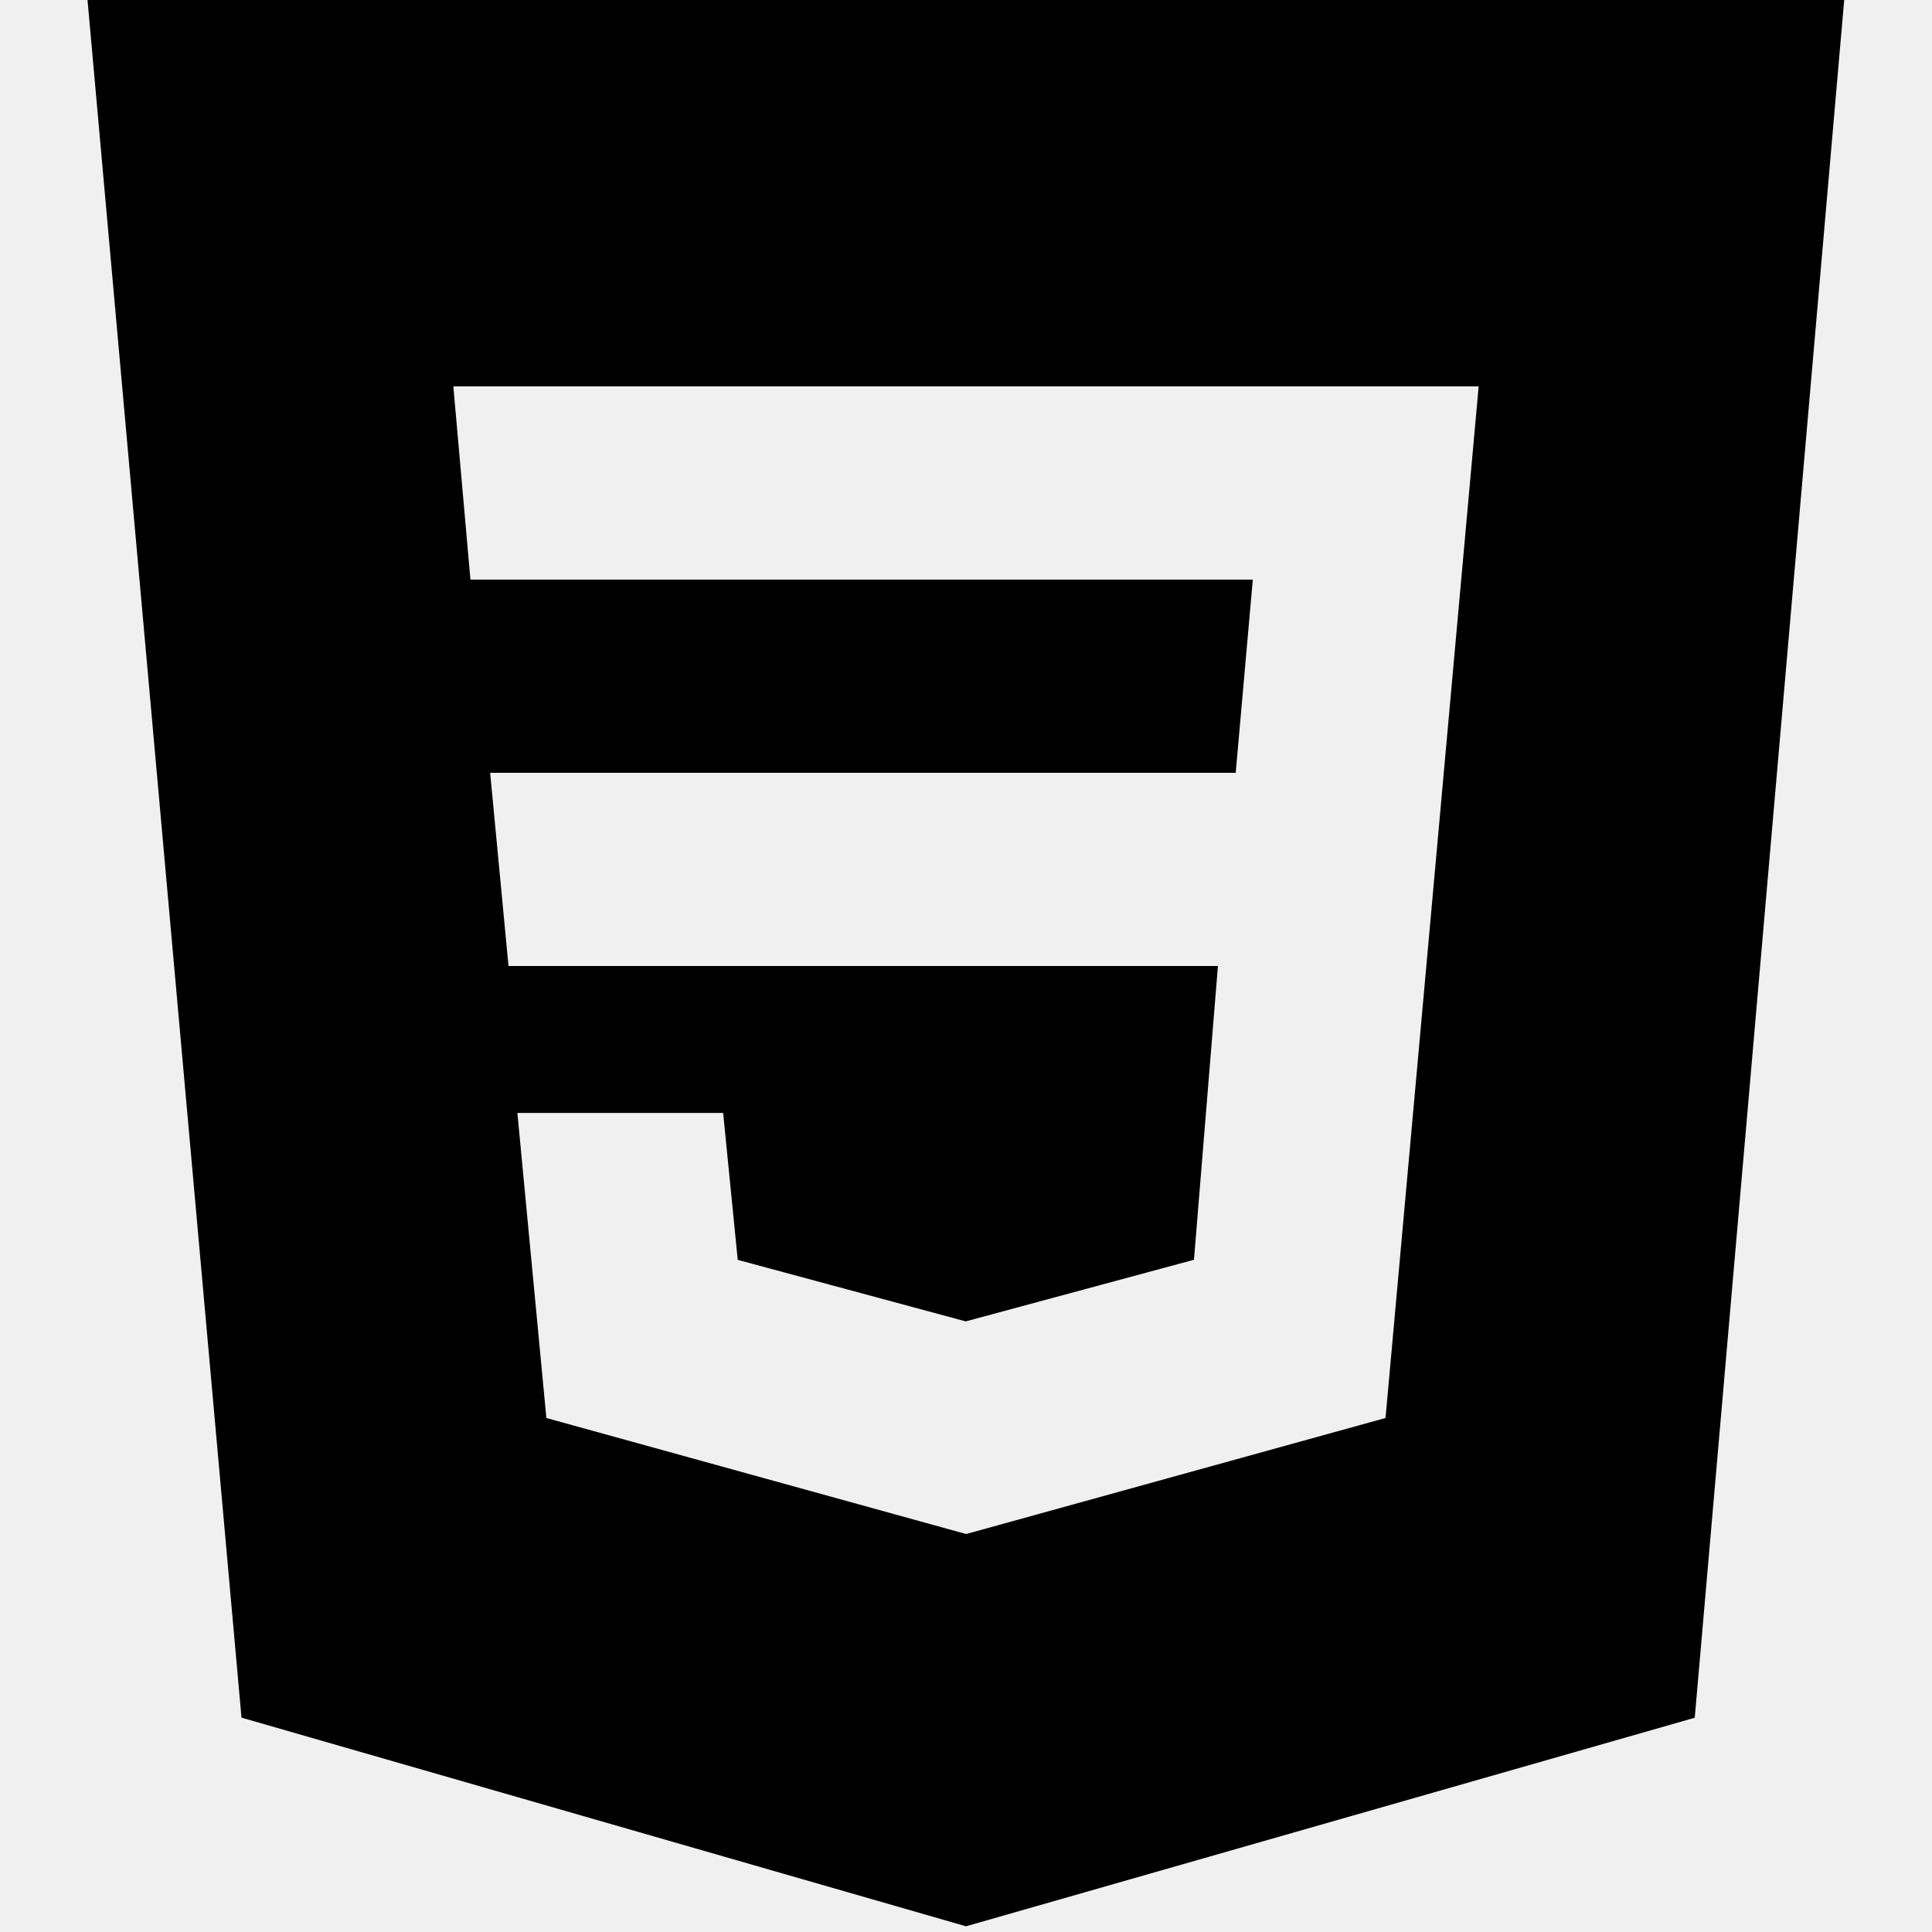
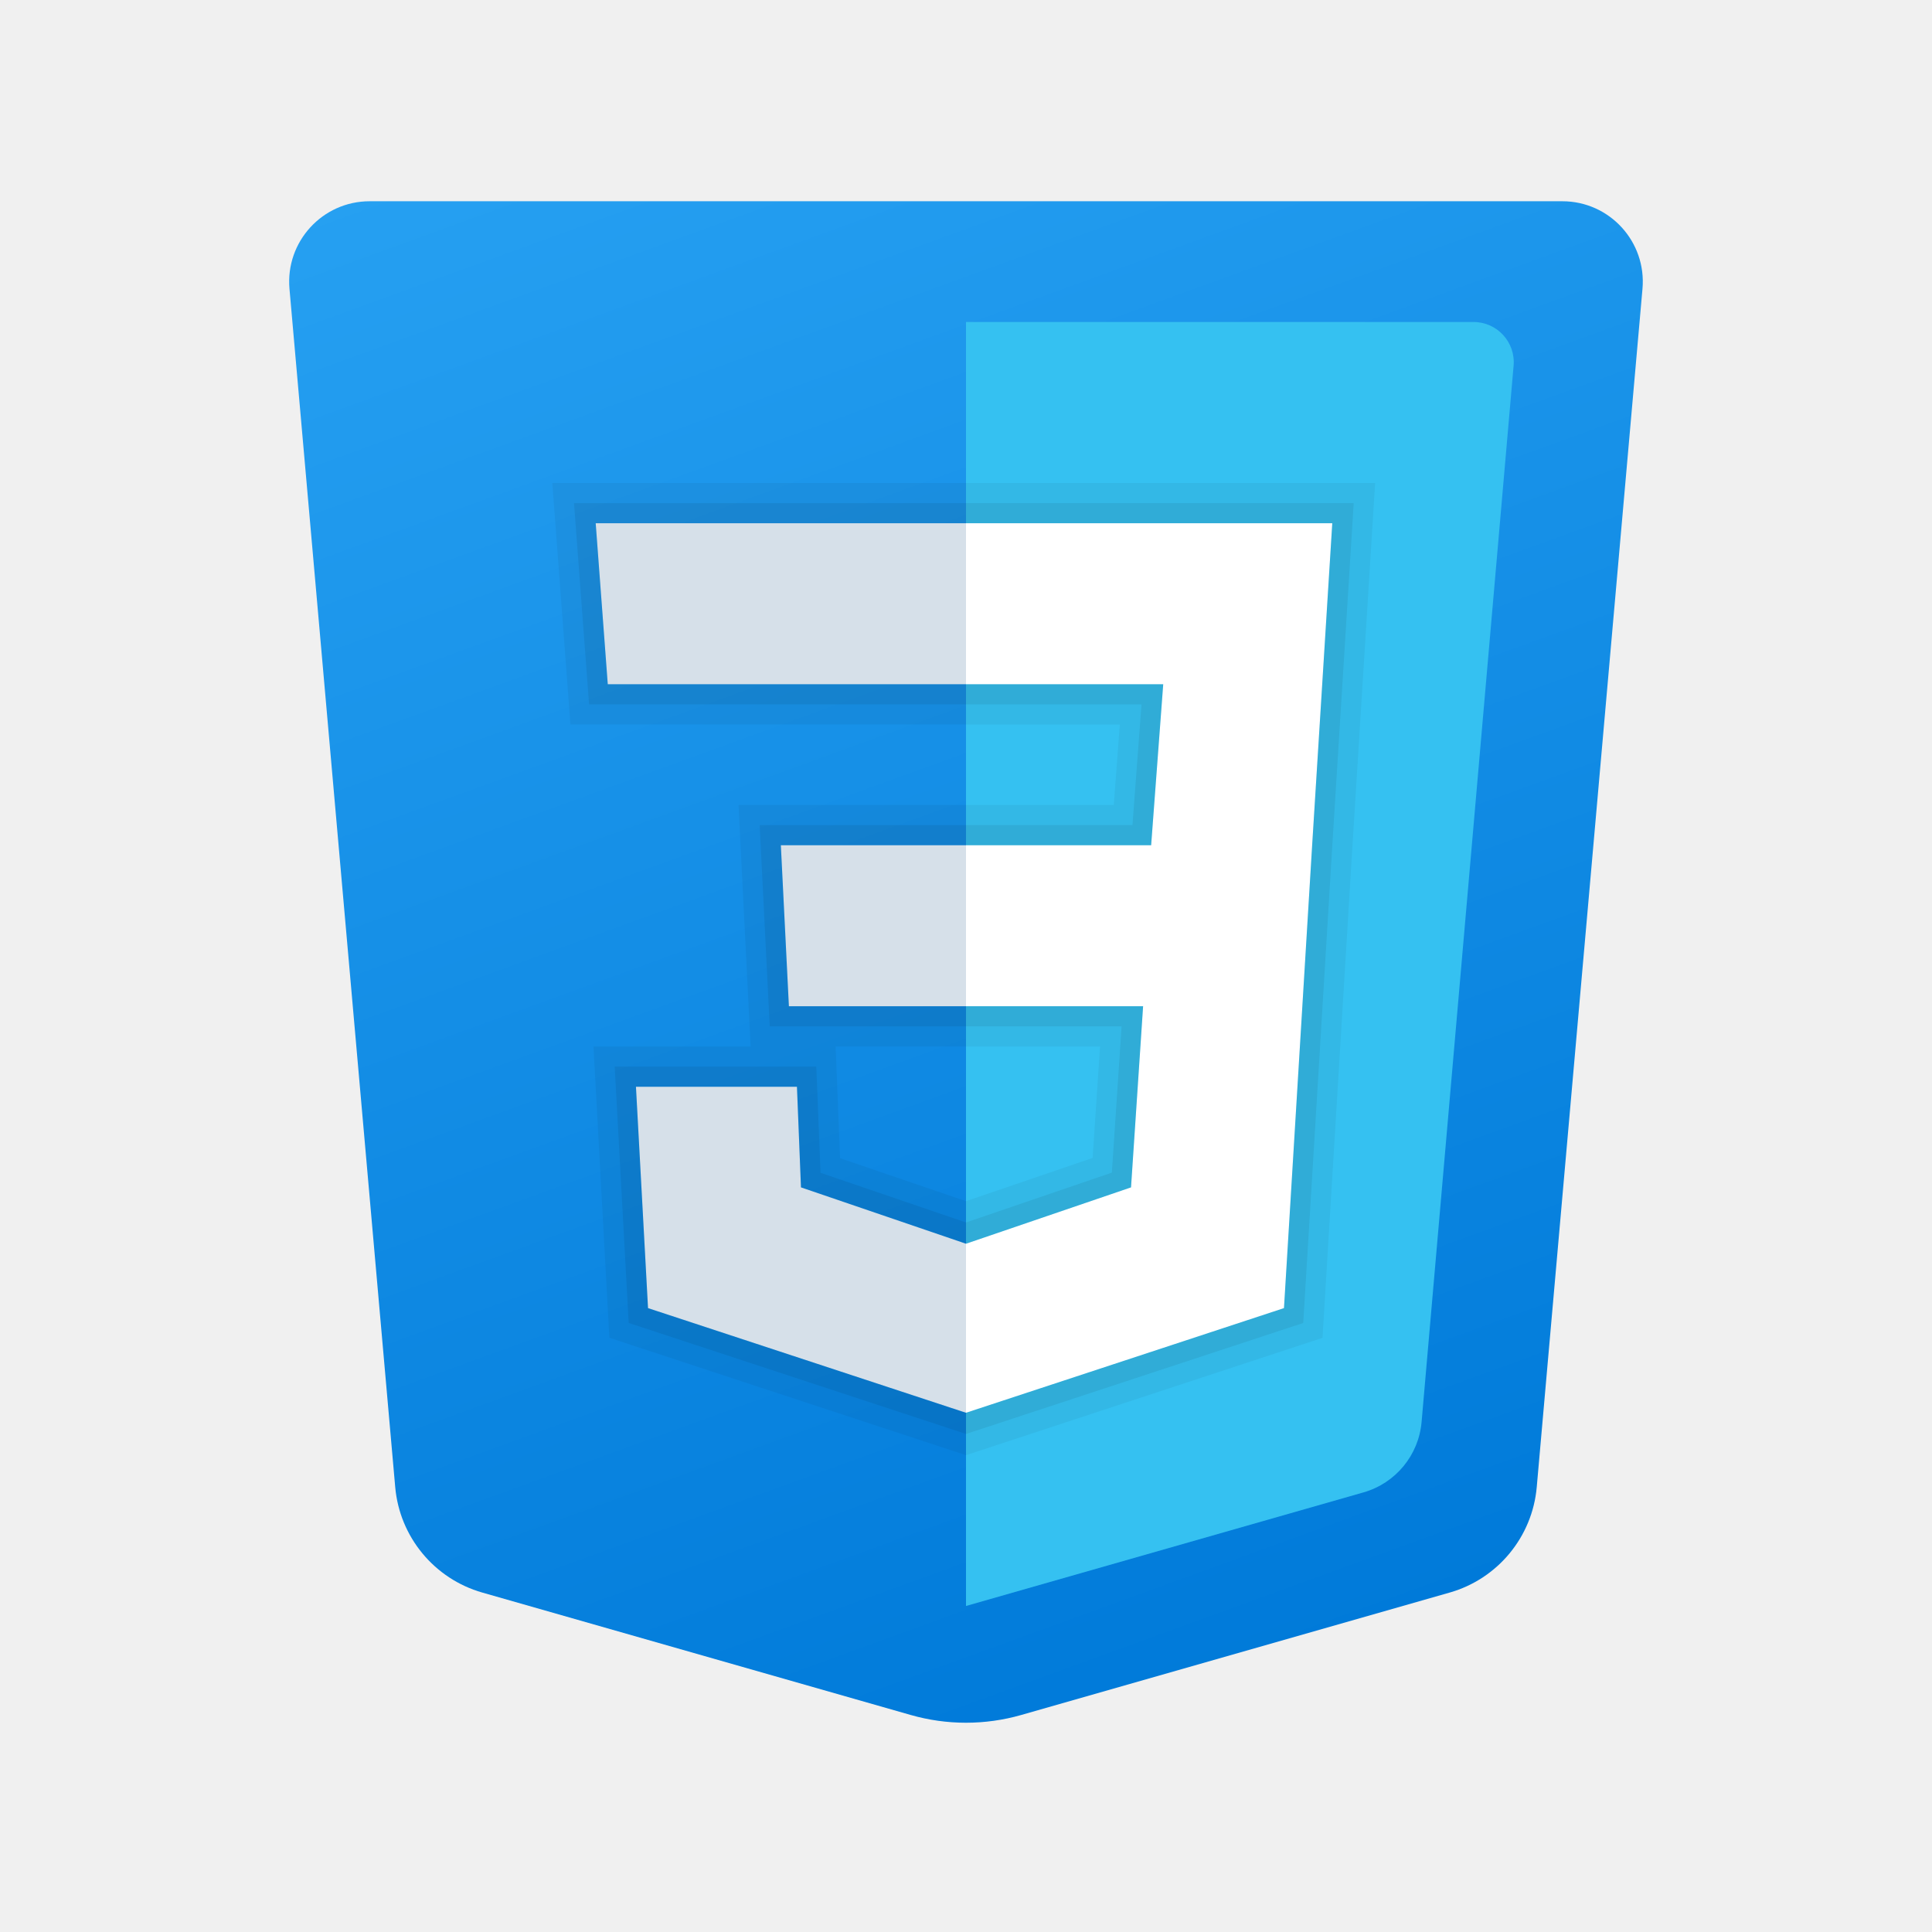
- <svg xmlns="http://www.w3.org/2000/svg" class="w-6 h-6 text-gray-800 dark:text-white" aria-hidden="true" fill="currentColor" viewBox="0 0 20 20">
-   <path d="M.906 0 2.5 17.781l7.5 2.16 7.544-2.159L19.091 0H.906Zm13.437 14.679-4.337 1.2h-.009l-4.341-1.2-.3-3.158h2.13l.151 1.521 2.36.637 2.363-.638.248-3.041H5.264l-.19-2h7.718l.177-2H4.87l-.177-2h10.614l-.964 10.679Z" />
+ <svg xmlns="http://www.w3.org/2000/svg" x="0px" y="0px" width="100" height="100" viewBox="0 0 48 48">
+   <linearGradient id="TQDriqswrKwPOniLrPT12a_7gdY5qNXaKC0_gr1" x1="16.33" x2="32.293" y1="-2.748" y2="41.109" gradientUnits="userSpaceOnUse">
+     <stop offset="0" stop-color="#2aa4f4" />
+     <stop offset="1" stop-color="#007ad9" />
+   </linearGradient>
+   <path fill="url(#TQDriqswrKwPOniLrPT12a_7gdY5qNXaKC0_gr1)" d="M7.192,7.176l2.627,29.77c0.109,1.237,0.97,2.28,2.164,2.621l10.643,3.041 c0.898,0.257,1.849,0.257,2.747,0l10.643-3.041c1.194-0.341,2.055-1.383,2.164-2.621l2.627-29.77C40.911,6.006,39.99,5,38.816,5 H9.184C8.01,5,7.089,6.006,7.192,7.176z" />
+   <path fill="#35c1f1" d="M24,8v31.9l9.876-2.822c0.797-0.228,1.371-0.924,1.443-1.749l2.286-26.242 C37.656,8.502,37.196,8,36.609,8H24z" />
+   <path fill="#fff" d="M33.1,13H24v4h4.9l-0.3,4H24v4h4.4l-0.3,4.5L24,30.9v4.2l7.9-2.6L32.6,21l0,0L33.1,13z" />
+   <path fill="#d6e0e9" d="M24,13v4h-8.9l-0.3-4H24z M19.4,21l0.2,4H24v-4H19.4z M19.8,27h-4l0.3,5.5l7.9,2.6v-4.2l-4.1-1.4 L19.8,27z" />
+   <path d="M33.1,13l-0.5,8l-0.7,11.5L24,35.1l-7.9-2.6L15.8,27h4l0.1,2.5l4.1,1.4l4.1-1.4l0.3-4.5H24h-4.4l-0.2-4H24h4.6l0.3-4H24 h-8.9l-0.3-4H24H33.1 M34.164,12H33.1H24h-9.2h-1.078l0.081,1.075l0.3,4L14.172,18H15.1H24h3.822l-0.15,2H24h-4.6h-1.051 l0.052,1.05l0.2,4L18.649,26H15.8h-1.056l0.058,1.054l0.3,5.5l0.037,0.682l0.649,0.214l7.9,2.6L24,36.153l0.313-0.103l7.9-2.6 l0.644-0.212l0.041-0.677l0.7-11.5l0.5-7.998L34.164,12L34.164,12z M20.761,26H24h3.331l-0.185,2.769L24,29.843l-3.128-1.068 l-0.073-1.815L20.761,26L20.761,26z" opacity=".05" />
+   <path d="M33.1,13l-0.5,8l-0.7,11.5L24,35.1l-7.9-2.6L15.8,27h4l0.1,2.5l4.1,1.4l4.1-1.4l0.3-4.5H24h-4.4l-0.2-4H24h4.6l0.3-4H24 h-8.9l-0.3-4H24H33.1 M33.632,12.5H33.1H24h-9.2h-0.539l0.04,0.537l0.3,4l0.035,0.463H15.1H24h4.361l-0.225,3H24h-4.6h-0.526 l0.026,0.525l0.2,4l0.024,0.475H19.6H24h3.866l-0.242,3.634L24,30.372l-3.614-1.234L20.3,26.98L20.28,26.5H19.8h-4h-0.528 l0.029,0.527l0.3,5.5l0.019,0.341l0.324,0.107l7.9,2.6L24,35.626l0.156-0.051l7.9-2.6l0.322-0.106l0.021-0.339l0.7-11.5l0.5-7.999 L33.632,12.5L33.632,12.5z" opacity=".07" />
</svg>
